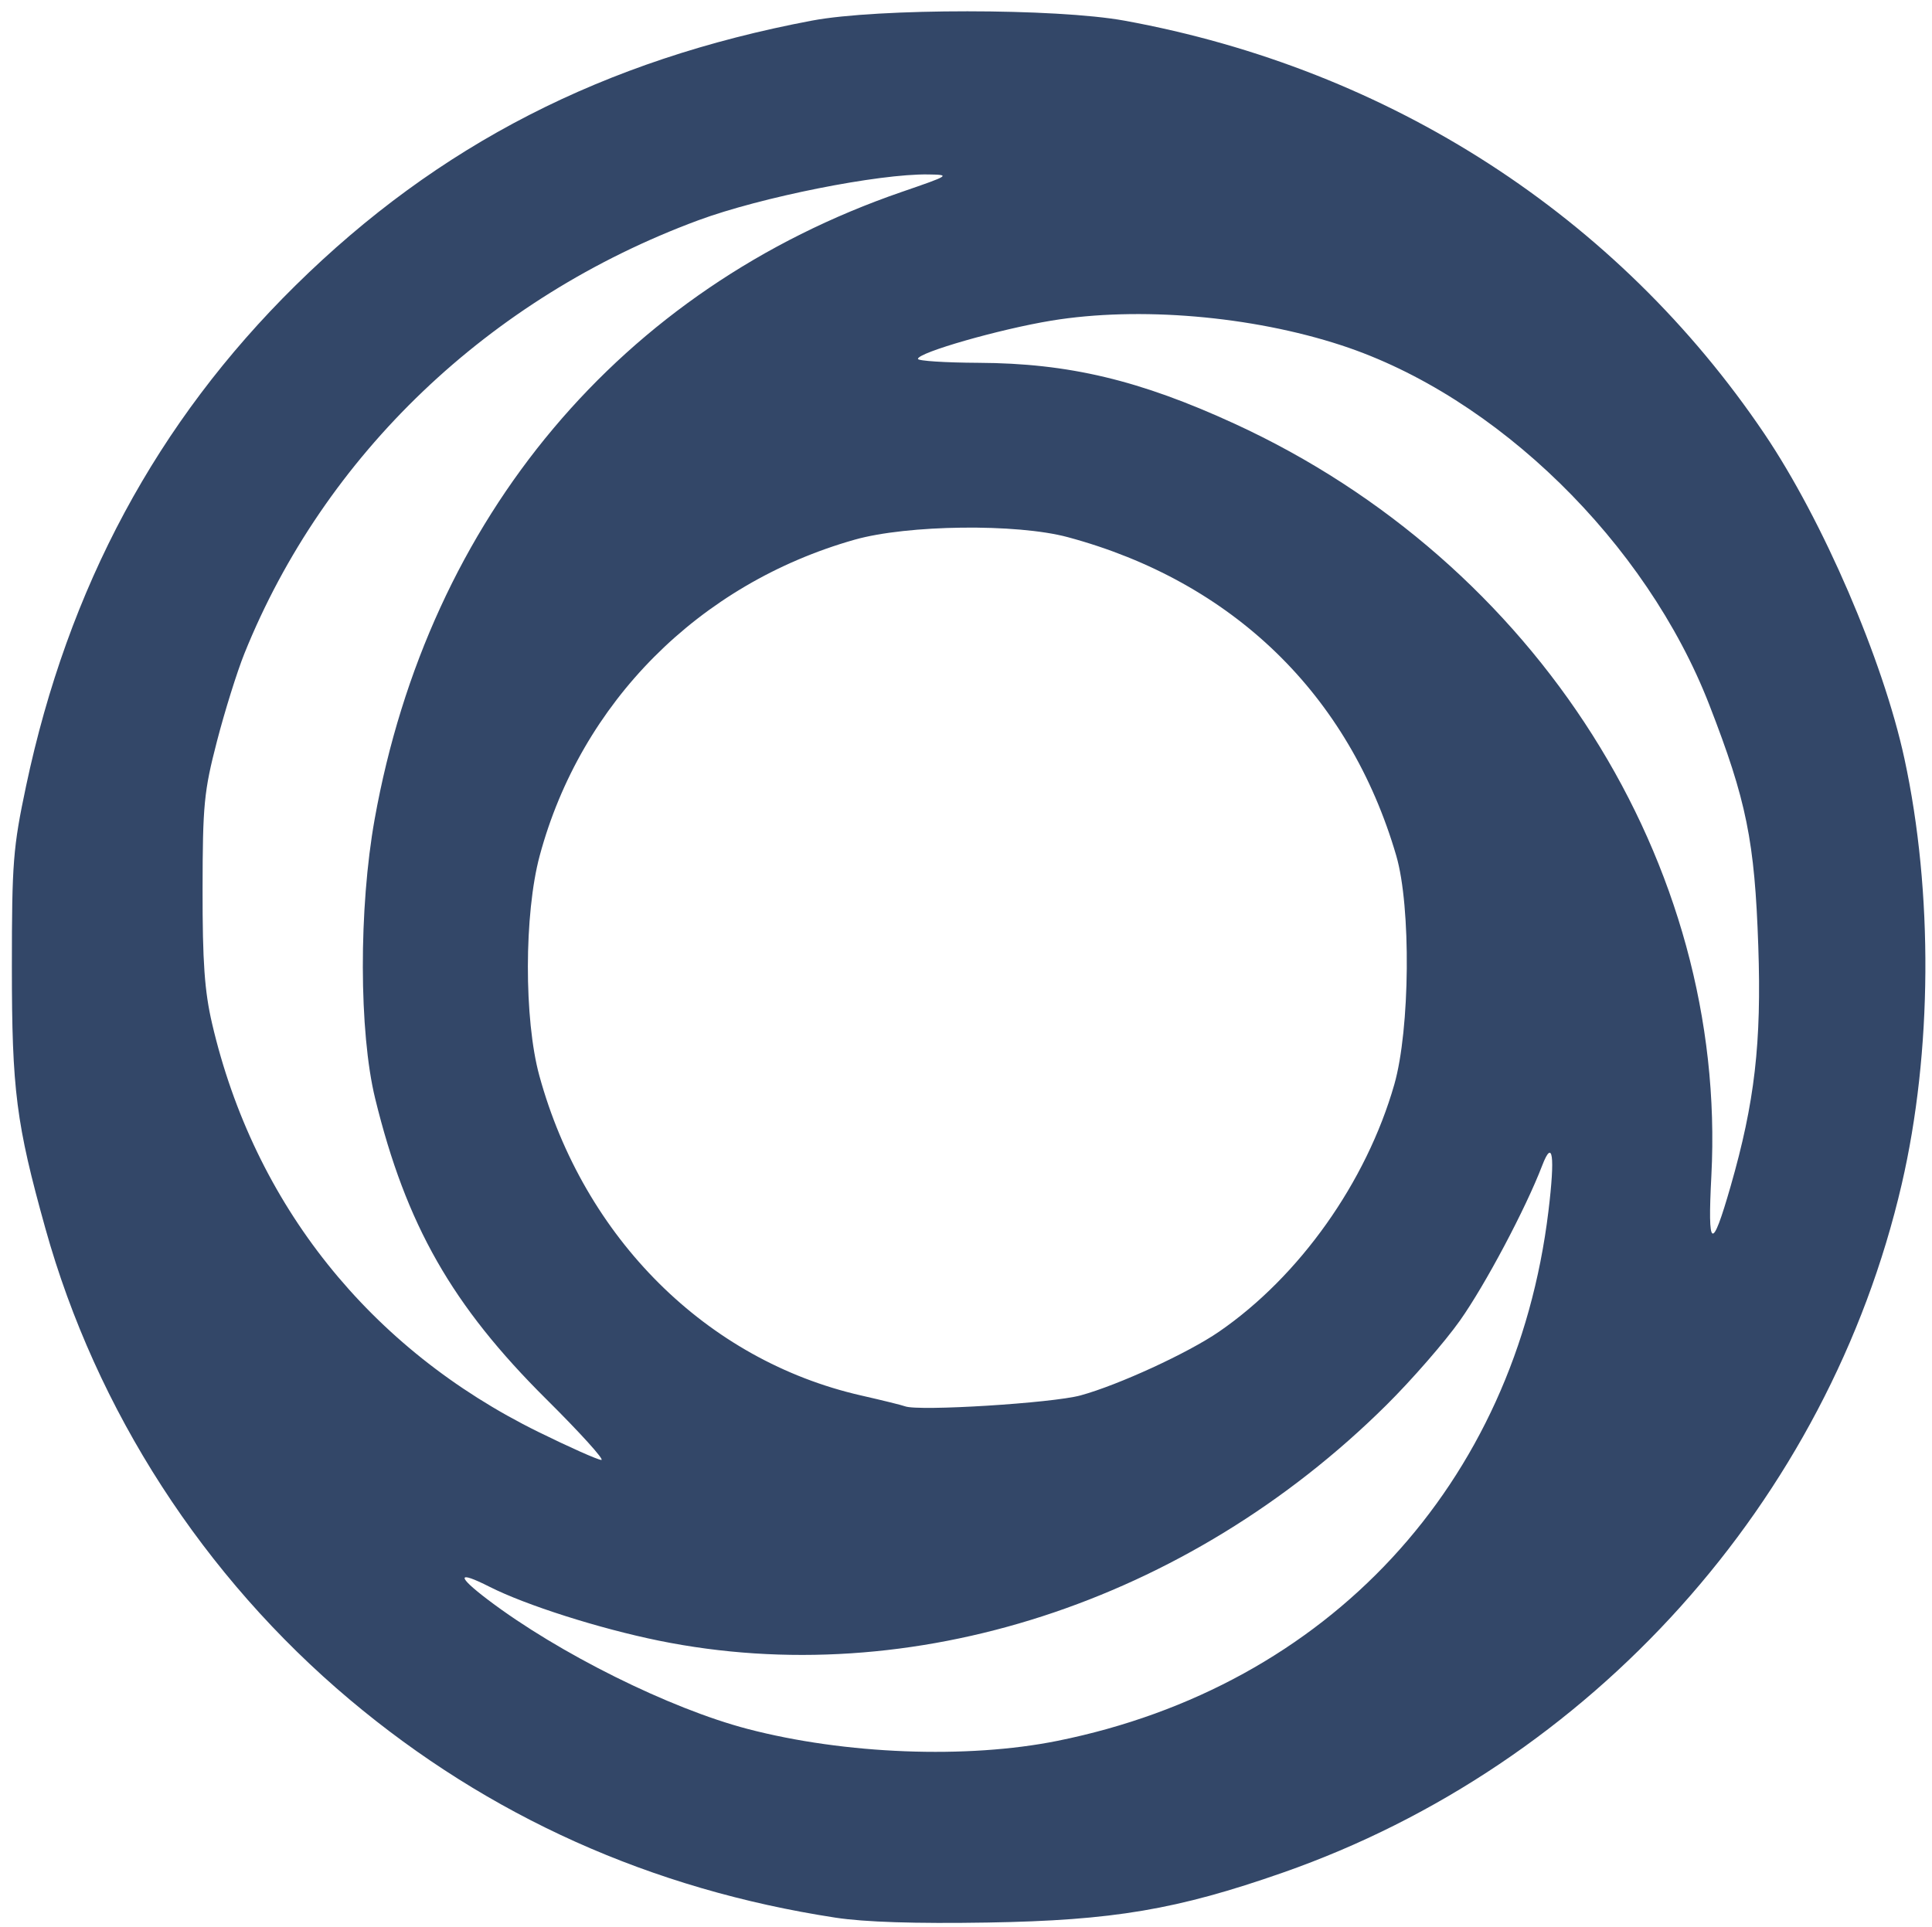
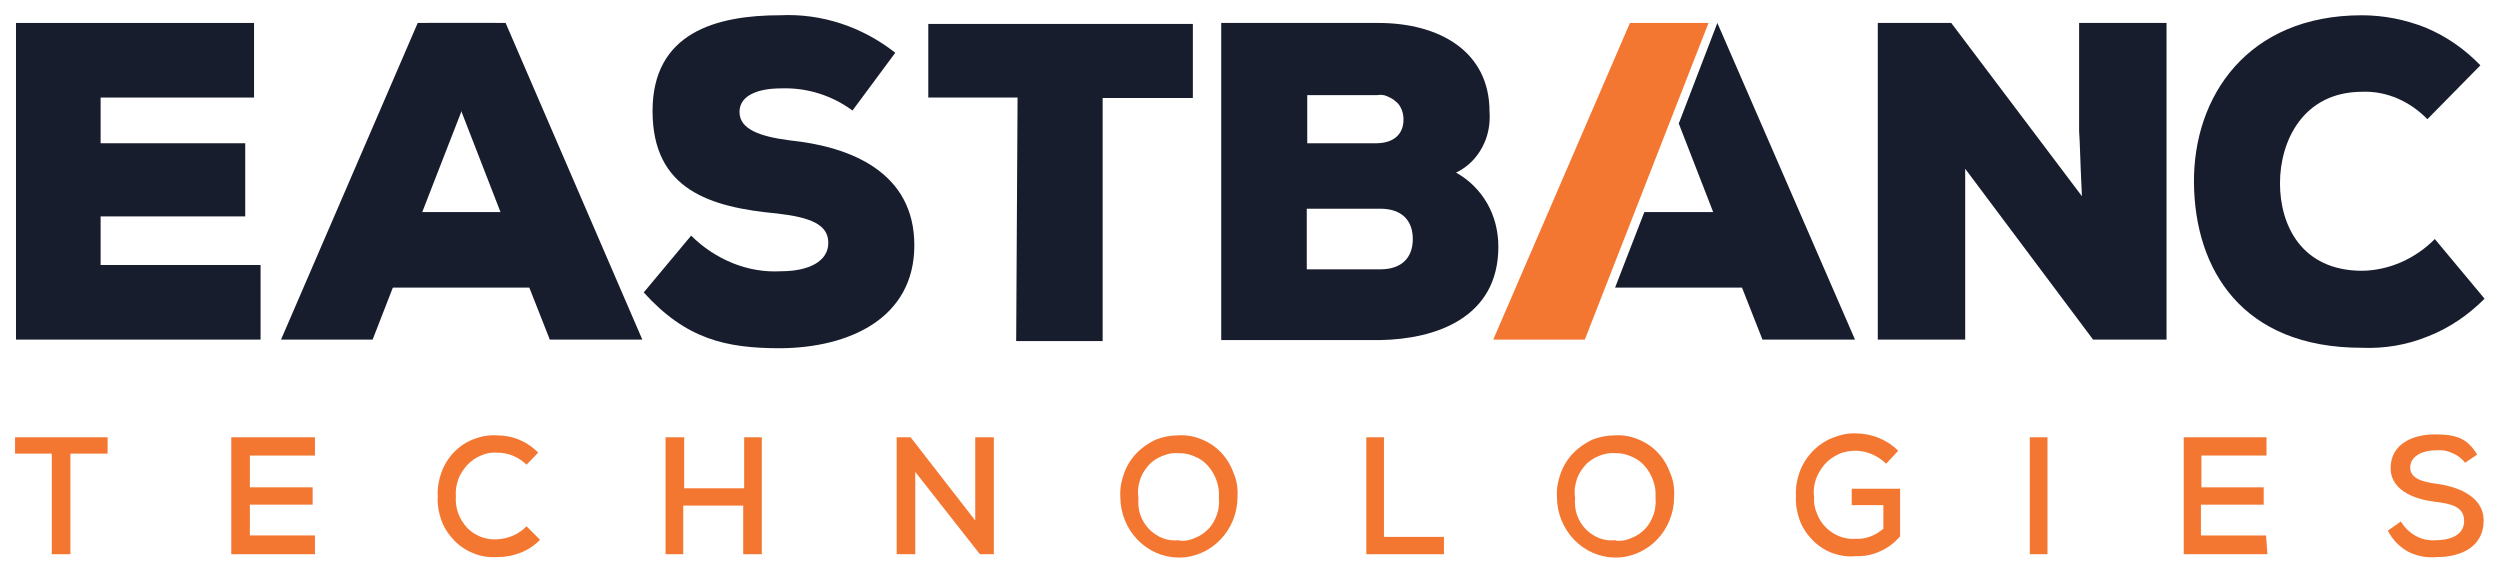
- <svg xmlns="http://www.w3.org/2000/svg" version="1.1" id="svg1" width="374" height="373" viewBox="0 0 374 373">
-   <g id="g1">
-     <path style="fill:#334768;fill-opacity:1" d="M 161.694,371.288 C 126.084,365.822 94.612,351.694 67.753,329.119 39.405,305.292 18.615,273.112 8.785,237.845 3.125,217.538 2.298,211.082 2.299,187.194 c 10e-4,-20.167 0.23,-23.083 2.747,-35 C 13.174,113.721 30.404,81.693 57.173,55.3 84.823,28.038 116.874,11.595 157.194,3.988 c 12.753,-2.406 47.29,-2.398 60.5,0.015 51.383,9.385 95.409,37.82 123.877,80.009 11.306,16.755 22.959,43.798 27.086,62.861 5.597,25.851 5.402,56.861 -0.519,82.407 -14.226,61.38 -60.084,112.403 -119.8,133.294 -20.477,7.164 -32.856,9.258 -57.145,9.666 -13.978,0.235 -23.842,-0.083 -29.5,-0.952 z m 43,-34.225 c 52.375,-10.56 88.638,-49.677 95.052,-102.532 1.309,-10.784 0.839,-14.205 -1.214,-8.843 -3.183,8.313 -11.016,23.077 -15.918,30.005 -2.919,4.125 -9.317,11.477 -14.218,16.338 -38.6,38.282 -92.01,55.582 -140.866,45.628 -11.523,-2.348 -25.757,-6.879 -32.766,-10.43 -6.325,-3.205 -6.442,-2.141 -0.278,2.535 13.631,10.339 35.155,21.045 50.241,24.991 18.823,4.923 42.482,5.833 59.966,2.308 z m -98.901,-66.119 c -18.29,-18.162 -27.191,-33.795 -33.168,-58.25 -3.144,-12.864 -3.188,-36.859 -0.1,-54.081 10.483,-58.46 47.718,-102.764 102.09,-121.472 9.293,-3.197 9.444,-3.298 5.079,-3.366 -9.598,-0.149 -32.416,4.4 -44.5,8.871 -40.522,14.995 -72.4,45.428 -87.889,83.907 -1.408,3.498 -3.8,11.148 -5.314,17 -2.504,9.672 -2.756,12.278 -2.776,28.64 -0.017,14.09 0.384,19.738 1.843,26 8.148,34.977 30.52,62.984 63.136,79.043 6.05,2.979 11.547,5.425 12.216,5.436 0.669,0.011 -4.109,-5.267 -10.617,-11.73 z m 103.401,-0.773 c 7.334,-2.01 20.784,-8.201 26.779,-12.325 15.591,-10.727 28.524,-28.966 33.936,-47.86 3.055,-10.665 3.262,-34.43 0.386,-44.291 -9.098,-31.201 -31.671,-53.097 -63.601,-61.694 -9.878,-2.66 -31.021,-2.406 -41.259,0.495 -30.091,8.526 -52.976,31.5 -60.964,61.2 -3.017,11.216 -3.049,31.68 -0.068,42.565 8.618,31.466 32.415,55.124 62.291,61.927 4.125,0.939 7.95,1.883 8.5,2.097 2.569,1.001 28.524,-0.612 34,-2.113 z m 125.82,-40.477 c 4.673,-16.256 5.999,-27.762 5.359,-46.49 -0.697,-20.397 -2.279,-28.189 -9.49,-46.752 -12.215,-31.443 -41.174,-59.751 -71.189,-69.586 -17.4,-5.702 -39.254,-7.564 -56.156,-4.786 -10.046,1.651 -25.845,6.18 -25.843,7.408 7.6e-4,0.389 5.288,0.73 11.75,0.76 17.447,0.079 31.176,3.348 49.568,11.802 58.475,26.879 95.422,85.186 92.275,145.623 -0.745,14.309 0.068,14.75 3.726,2.022 z" id="path1" />
-   </g>
+ <svg xmlns="http://www.w3.org/2000/svg" width="166" height="38" viewBox="0 0 166 38" fill="none">
+   <path d="M113.446 1.524H108.228L99.151 22.549H105.233L113.446 1.524Z" fill="#F47731" />
+   <path d="M3.47 30.121H1V29.035H7.144V30.121H4.674V36.799H3.439V30.121H3.47Z" fill="#F47731" />
+   <path d="M20.914 36.799H15.357V29.035H20.914V30.249H16.592V32.358H20.76V33.508H16.592V35.553H20.914V36.799Z" fill="#F47731" />
+   <path d="M35.858 35.84C35.487 36.224 35.055 36.511 34.561 36.703C34.067 36.895 33.573 36.991 33.048 36.991C32.523 37.023 31.998 36.959 31.505 36.767C31.011 36.575 30.547 36.288 30.177 35.904C29.806 35.521 29.498 35.074 29.312 34.562C29.127 34.051 29.035 33.508 29.065 32.965C29.035 32.422 29.127 31.878 29.312 31.367C29.498 30.856 29.776 30.409 30.146 30.025C30.517 29.642 30.949 29.354 31.443 29.162C31.937 28.971 32.462 28.875 32.986 28.907C33.511 28.907 34.005 29.003 34.468 29.194C34.932 29.386 35.364 29.674 35.734 30.057L34.962 30.856C34.438 30.345 33.758 30.057 33.017 30.057C32.647 30.025 32.276 30.089 31.937 30.249C31.597 30.377 31.288 30.6 31.011 30.888C30.764 31.175 30.547 31.495 30.424 31.846C30.3 32.198 30.239 32.581 30.27 32.965C30.239 33.348 30.3 33.731 30.424 34.083C30.547 34.434 30.764 34.754 31.011 35.042C31.258 35.297 31.597 35.521 31.937 35.649C32.276 35.776 32.647 35.84 33.017 35.809C33.727 35.776 34.438 35.489 34.962 34.946L35.858 35.84Z" fill="#F47731" />
+   <path d="M49.35 36.799V33.572H45.367V36.799H44.194V29.035H45.429V32.422H49.412V29.035H50.585V36.799H49.35Z" fill="#F47731" />
+   <path d="M64.756 34.562V29.035H65.991V36.799H65.065L60.774 31.335V36.799H59.539V29.035H60.465L64.756 34.562Z" fill="#F47731" />
+   <path d="M82.17 32.997C82.17 34.051 81.768 35.074 81.027 35.84C80.317 36.575 79.329 37.023 78.279 37.023C77.26 37.023 76.272 36.607 75.531 35.84C74.821 35.105 74.389 34.083 74.389 32.997C74.358 32.453 74.451 31.942 74.636 31.431C74.821 30.92 75.099 30.472 75.47 30.089C75.84 29.706 76.272 29.418 76.736 29.194C77.23 29.003 77.724 28.907 78.249 28.907C78.773 28.875 79.298 28.971 79.761 29.162C80.255 29.354 80.688 29.642 81.058 30.025C81.429 30.409 81.707 30.856 81.892 31.367C82.139 31.91 82.201 32.453 82.17 32.997ZM78.31 35.904C78.681 35.936 79.02 35.872 79.36 35.713C79.7 35.585 80.008 35.361 80.255 35.105C80.502 34.85 80.688 34.498 80.811 34.147C80.935 33.795 80.966 33.412 80.935 33.029C80.966 32.645 80.904 32.262 80.78 31.91C80.657 31.559 80.472 31.239 80.225 30.952C79.978 30.664 79.669 30.44 79.329 30.313C78.99 30.153 78.65 30.089 78.279 30.089C77.909 30.057 77.538 30.121 77.168 30.281C76.828 30.409 76.489 30.632 76.242 30.92C75.995 31.207 75.778 31.559 75.686 31.91C75.562 32.294 75.531 32.677 75.593 33.06C75.562 33.444 75.593 33.827 75.717 34.179C75.84 34.53 76.025 34.85 76.303 35.138C76.55 35.393 76.89 35.617 77.23 35.745C77.569 35.872 77.94 35.904 78.31 35.872V35.904Z" fill="#F47731" />
+   <path d="M91.895 29.035V35.649H95.878V36.799H90.722V29.035H91.895Z" fill="#F47731" />
+   <path d="M111.161 32.997C111.161 34.051 110.76 35.074 110.019 35.84C109.309 36.575 108.321 37.023 107.271 37.023C106.252 37.023 105.264 36.607 104.523 35.84C103.813 35.105 103.381 34.083 103.381 32.997C103.35 32.453 103.443 31.942 103.628 31.431C103.813 30.92 104.091 30.472 104.461 30.089C104.832 29.706 105.264 29.418 105.727 29.194C106.221 29.003 106.715 28.907 107.24 28.907C107.765 28.875 108.29 28.971 108.753 29.162C109.247 29.354 109.679 29.642 110.05 30.025C110.42 30.409 110.698 30.856 110.883 31.367C111.13 31.91 111.192 32.453 111.161 32.997ZM107.302 35.904C107.672 35.936 108.012 35.872 108.352 35.713C108.691 35.585 109 35.361 109.247 35.105C109.494 34.85 109.679 34.498 109.803 34.147C109.926 33.795 109.957 33.412 109.926 33.029C109.957 32.645 109.895 32.262 109.772 31.91C109.648 31.559 109.463 31.239 109.216 30.952C108.969 30.664 108.66 30.44 108.321 30.313C107.981 30.153 107.642 30.089 107.271 30.089C106.901 30.057 106.53 30.121 106.16 30.281C105.82 30.409 105.48 30.632 105.233 30.92C104.986 31.207 104.77 31.559 104.678 31.91C104.554 32.294 104.523 32.677 104.585 33.06C104.554 33.444 104.585 33.827 104.708 34.179C104.832 34.53 105.017 34.85 105.295 35.138C105.542 35.393 105.882 35.617 106.221 35.745C106.561 35.872 106.931 35.904 107.302 35.872V35.904Z" fill="#F47731" />
+   <path d="M125.24 30.792C124.684 30.249 123.943 29.929 123.202 29.929C122.832 29.929 122.431 29.993 122.091 30.153C121.751 30.313 121.412 30.536 121.165 30.824C120.918 31.111 120.702 31.463 120.578 31.814C120.455 32.198 120.393 32.581 120.455 32.965C120.424 33.348 120.485 33.732 120.64 34.083C120.763 34.435 120.979 34.754 121.226 35.01C121.473 35.265 121.813 35.489 122.153 35.617C122.492 35.745 122.863 35.809 123.233 35.777C123.913 35.809 124.53 35.553 125.055 35.106V33.54H122.955V32.453H126.166V35.617C125.796 36.032 125.364 36.384 124.839 36.607C124.345 36.831 123.789 36.959 123.233 36.927C122.708 36.991 122.184 36.895 121.69 36.735C121.196 36.543 120.732 36.256 120.362 35.872C119.991 35.489 119.683 35.042 119.497 34.53C119.312 34.019 119.22 33.476 119.25 32.933C119.22 32.39 119.312 31.846 119.497 31.335C119.683 30.824 119.991 30.345 120.362 29.961C120.732 29.578 121.196 29.258 121.69 29.067C122.184 28.875 122.708 28.747 123.233 28.779C124.283 28.779 125.302 29.194 126.043 29.929L125.24 30.792Z" fill="#F47731" />
+   <path d="M134.78 36.799V29.035H135.954V36.799H134.78Z" fill="#F47731" />
+   <path d="M150.557 36.799H145V29.035H150.496V30.249H146.173V32.358H150.31V33.508H146.142V35.553H150.465L150.557 36.799Z" fill="#F47731" />
+   <path d="M163.679 30.728C163.463 30.44 163.155 30.217 162.846 30.089C162.506 29.929 162.167 29.865 161.796 29.897C160.808 29.897 160.036 30.313 160.036 31.047C160.036 31.782 160.87 32.006 161.858 32.134C162.846 32.262 164.914 32.805 164.914 34.562C164.914 36.32 163.402 36.991 161.796 36.991C161.148 37.055 160.499 36.927 159.913 36.639C159.326 36.32 158.863 35.84 158.554 35.233L159.419 34.626C159.666 35.042 160.005 35.361 160.407 35.585C160.808 35.809 161.271 35.904 161.734 35.872C162.599 35.872 163.618 35.585 163.618 34.594C163.618 33.636 162.753 33.444 161.673 33.316C160.623 33.188 158.739 32.709 158.739 31.079C158.739 29.45 160.252 28.843 161.673 28.843C163.093 28.843 163.834 29.098 164.482 30.185L163.679 30.728Z" fill="#F47731" />
+   <path d="M17.302 22.549H1.062V1.524H16.869V6.477H6.681V9.512H16.283V14.369H6.681V17.596H17.302V22.549V22.549Z" fill="#181D2E" />
+   <path d="M56.605 7.339C55.216 6.316 53.549 5.805 51.851 5.869C50.431 5.869 49.103 6.284 49.103 7.435C49.103 8.585 50.461 9.064 52.437 9.32C56.482 9.735 60.712 11.429 60.712 16.285C60.712 21.142 56.389 23.091 51.82 23.123C48.177 23.123 45.552 22.516 42.743 19.417L45.892 15.646C46.695 16.445 47.621 17.052 48.64 17.468C49.659 17.883 50.77 18.075 51.851 18.011C53.734 18.011 55 17.34 55 16.126C55 14.911 53.827 14.432 51.604 14.177C47.158 13.761 43.329 12.611 43.329 7.371C43.329 2.162 47.559 1.012 51.82 1.012C54.568 0.884 57.254 1.779 59.446 3.504L56.605 7.339Z" fill="#181D2E" />
+   <path d="M67.566 6.477H61.638V1.588H79.206V6.509H73.216V22.645H67.474L67.566 6.477Z" fill="#181D2E" />
+   <path d="M91.525 1.524C95.57 1.524 98.904 3.409 98.904 7.403C98.966 8.234 98.811 9.065 98.41 9.8C98.009 10.535 97.422 11.11 96.681 11.461C97.546 11.941 98.256 12.644 98.75 13.506C99.244 14.369 99.491 15.36 99.491 16.382C99.491 21.111 95.323 22.517 91.648 22.581H81.089V1.524H91.525ZM86.801 9.512H91.371C92.544 9.512 93.192 8.905 93.192 7.947C93.192 7.723 93.161 7.499 93.069 7.276C92.976 7.052 92.853 6.86 92.667 6.732C92.513 6.573 92.297 6.477 92.081 6.381C91.865 6.285 91.648 6.285 91.432 6.317H86.801V9.512ZM86.801 17.884H91.648C93.1 17.884 93.81 17.085 93.81 15.871C93.81 14.657 93.1 13.858 91.648 13.858H86.77V17.884H86.801Z" fill="#181D2E" />
+   <path d="M138.239 13.027C138.115 10.471 138.115 9.576 138.053 8.713V1.524H143.858V22.549H138.98L130.489 11.206V22.549H124.685V1.524H129.563L138.239 13.027Z" fill="#181D2E" />
+   <path d="M164.976 19.834C163.895 20.92 162.629 21.783 161.24 22.326C159.851 22.901 158.338 23.157 156.825 23.093C148.859 23.093 145.741 17.885 145.679 12.165C145.617 6.446 149.199 1.014 156.825 1.014C158.276 1.014 159.727 1.301 161.086 1.844C162.444 2.42 163.648 3.25 164.698 4.337L161.178 7.915C160.622 7.34 159.943 6.861 159.202 6.541C158.461 6.222 157.658 6.062 156.856 6.094C152.935 6.094 151.391 9.353 151.391 12.165C151.391 14.945 152.811 17.98 156.856 17.98C158.646 17.949 160.375 17.182 161.672 15.872L164.976 19.834Z" fill="#181D2E" />
+   <path d="M114.033 1.524L111.47 8.202L113.755 14.081H109.185L107.24 19.098H115.669L117.028 22.549H123.172L114.033 1.524Z" fill="#181D2E" />
+   <path d="M33.573 1.524H28.355L33.233 14.081H26.78L24.773 19.098H35.147L36.506 22.549H42.65L33.573 1.524Z" fill="#181D2E" />
+   <path d="M32.924 1.524H27.737L18.66 22.549H24.742L32.924 1.524Z" fill="#181D2E" />
</svg>
